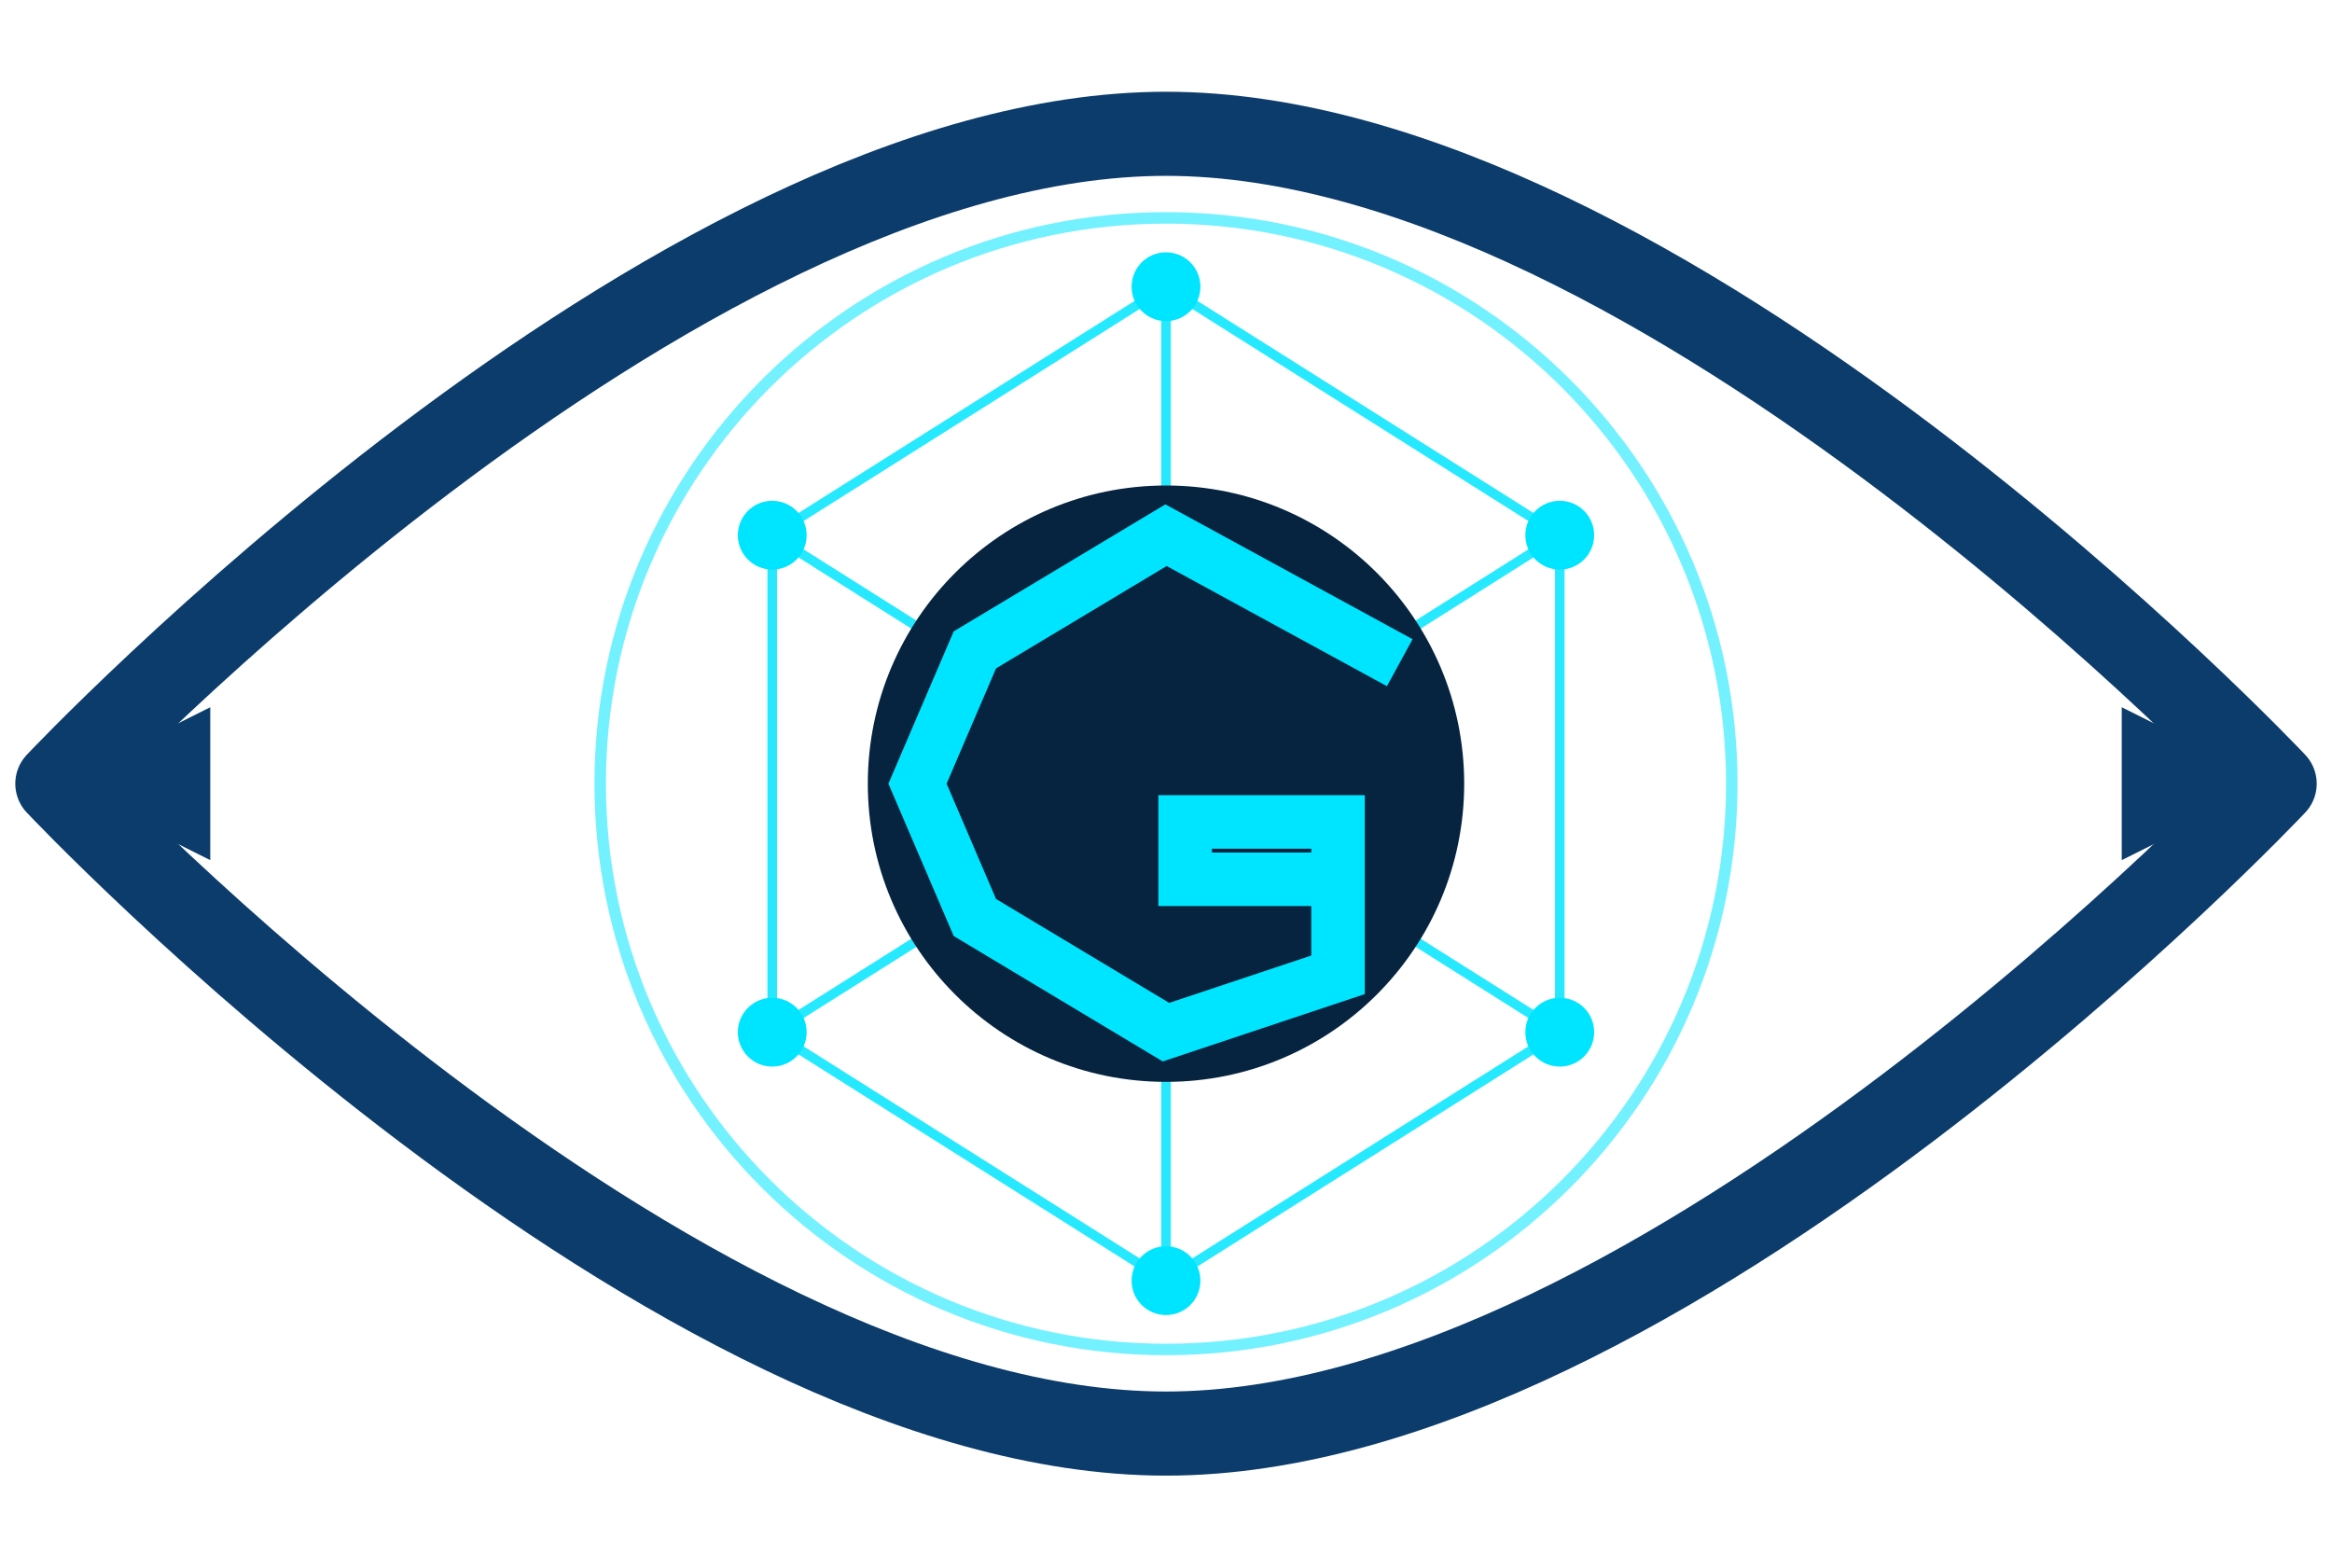
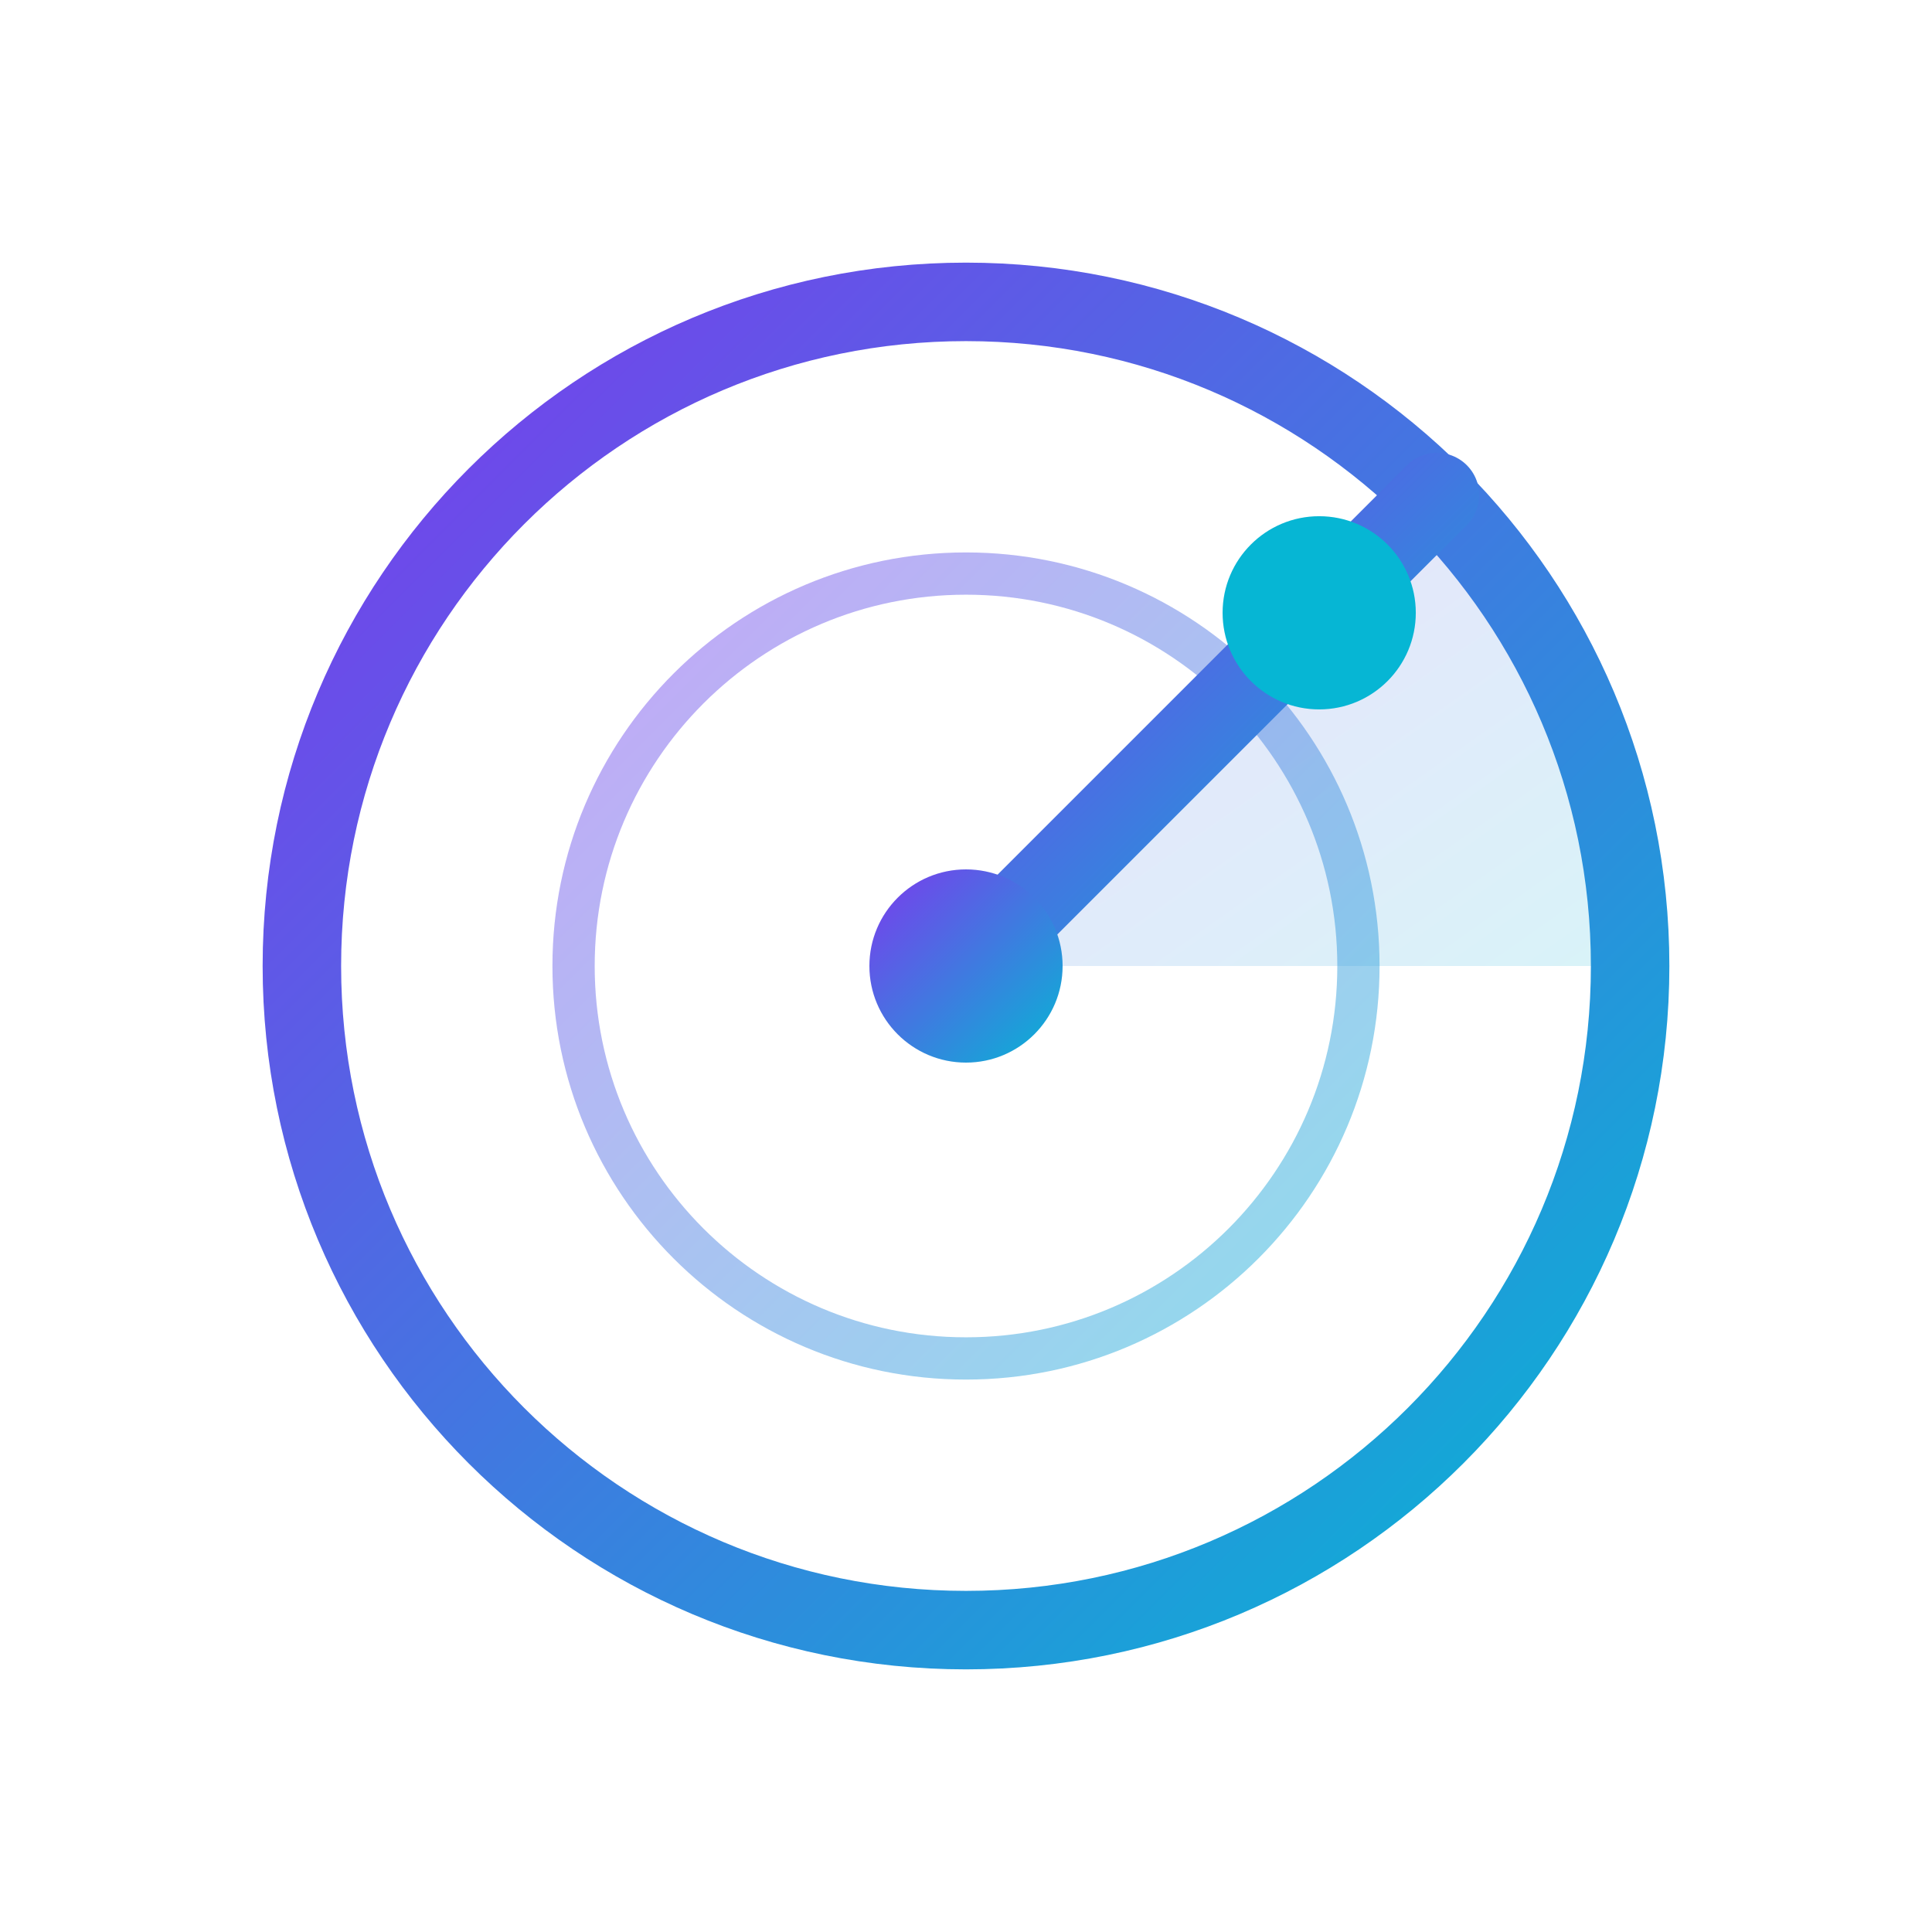
- <svg xmlns="http://www.w3.org/2000/svg" viewBox="95 195 610 410">
-   <path d="M 110 400 C 110 400, 270 230, 400 230 C 530 230, 690 400, 690 400 C 690 400, 530 570, 400 570 C 270 570, 110 400, 110 400 Z" fill="none" stroke="#0B3C6B" stroke-width="22" stroke-linejoin="round" stroke-linecap="round" />
-   <path d="M 110 400 L 150 380 L 150 420 Z" fill="#0B3C6B" />
-   <path d="M 690 400 L 650 380 L 650 420 Z" fill="#0B3C6B" />
-   <circle cx="400" cy="400" r="148" fill="none" stroke="#00E5FF" stroke-width="3" opacity="0.55" />
-   <g stroke="#00E5FF" stroke-width="2.5" opacity="0.85">
-     <line x1="400" y1="400" x2="400" y2="270" />
-     <line x1="400" y1="400" x2="503" y2="335" />
-     <line x1="400" y1="400" x2="503" y2="465" />
-     <line x1="400" y1="400" x2="400" y2="530" />
-     <line x1="400" y1="400" x2="297" y2="465" />
-     <line x1="400" y1="400" x2="297" y2="335" />
-     <line x1="400" y1="270" x2="503" y2="335" />
-     <line x1="503" y1="335" x2="503" y2="465" />
-     <line x1="503" y1="465" x2="400" y2="530" />
-     <line x1="400" y1="530" x2="297" y2="465" />
-     <line x1="297" y1="465" x2="297" y2="335" />
-     <line x1="297" y1="335" x2="400" y2="270" />
-   </g>
-   <g fill="#00E5FF">
-     <circle cx="400" cy="270" r="9" />
-     <circle cx="503" cy="335" r="9" />
-     <circle cx="503" cy="465" r="9" />
-     <circle cx="400" cy="530" r="9" />
-     <circle cx="297" cy="465" r="9" />
-     <circle cx="297" cy="335" r="9" />
-   </g>
-   <circle cx="400" cy="400" r="78" fill="#06243F" />
-   <path d="M 455 365 L 400 335 L 350 365 L 335 400 L 350 435 L 400 465 L 445 450 L 445 410 L 405 410 L 405 425 L 432 425" fill="none" stroke="#00E5FF" stroke-width="14" stroke-linecap="square" stroke-linejoin="miter" />
+ <svg xmlns="http://www.w3.org/2000/svg" viewBox="0 0 64 64" role="img" aria-label="Glancer AI">
+   <defs>
+     <linearGradient id="g" x1="0" y1="0" x2="1" y2="1">
+       <stop offset="0" stop-color="#7C3AED" />
+       <stop offset="1" stop-color="#06B6D4" />
+     </linearGradient>
+   </defs>
+   <path d="M32 32 L47.6 16.4 A22 22 0 0 1 54 32 Z" fill="url(#g)" opacity="0.16" />
+   <circle cx="32" cy="32" r="22" fill="none" stroke="url(#g)" stroke-width="2.6" />
+   <circle cx="32" cy="32" r="13" fill="none" stroke="url(#g)" stroke-width="1.4" opacity="0.45" />
+   <path d="M32 32 L47.6 16.4" stroke="url(#g)" stroke-width="2.8" stroke-linecap="round" />
+   <circle cx="32" cy="32" r="3.2" fill="url(#g)" />
+   <circle cx="43.7" cy="20.3" r="3.2" fill="#06B6D4" />
</svg>
